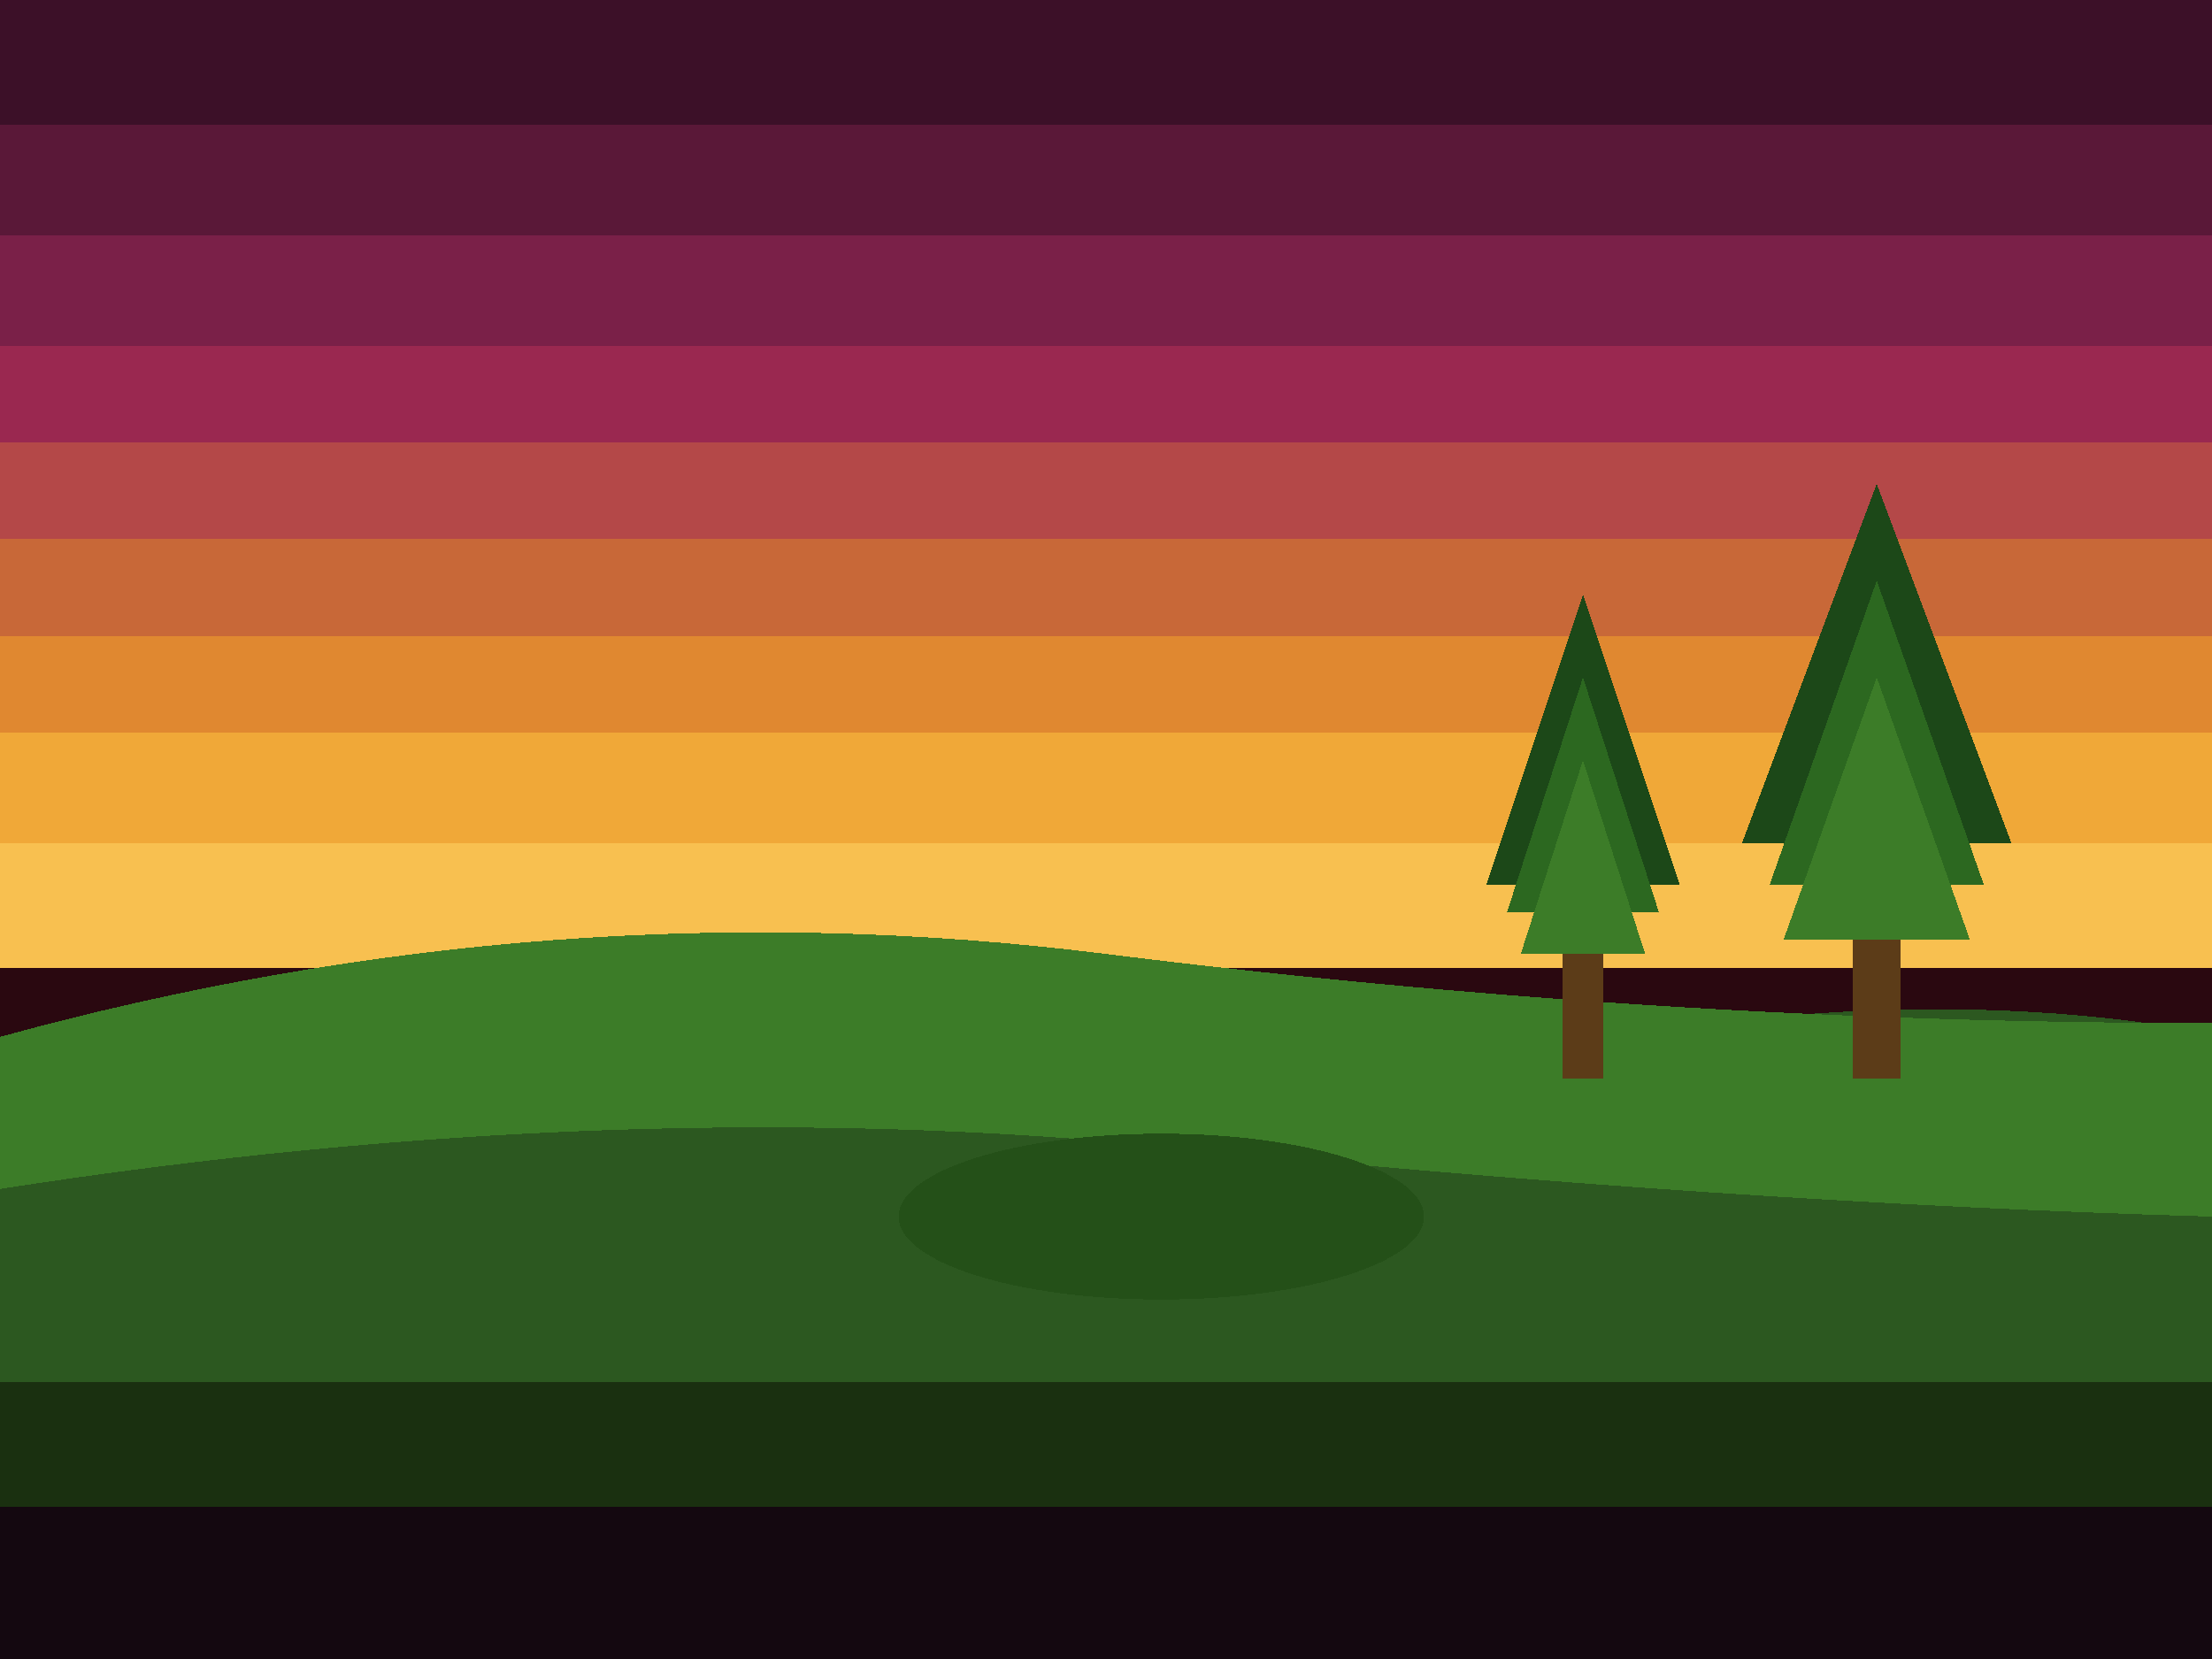
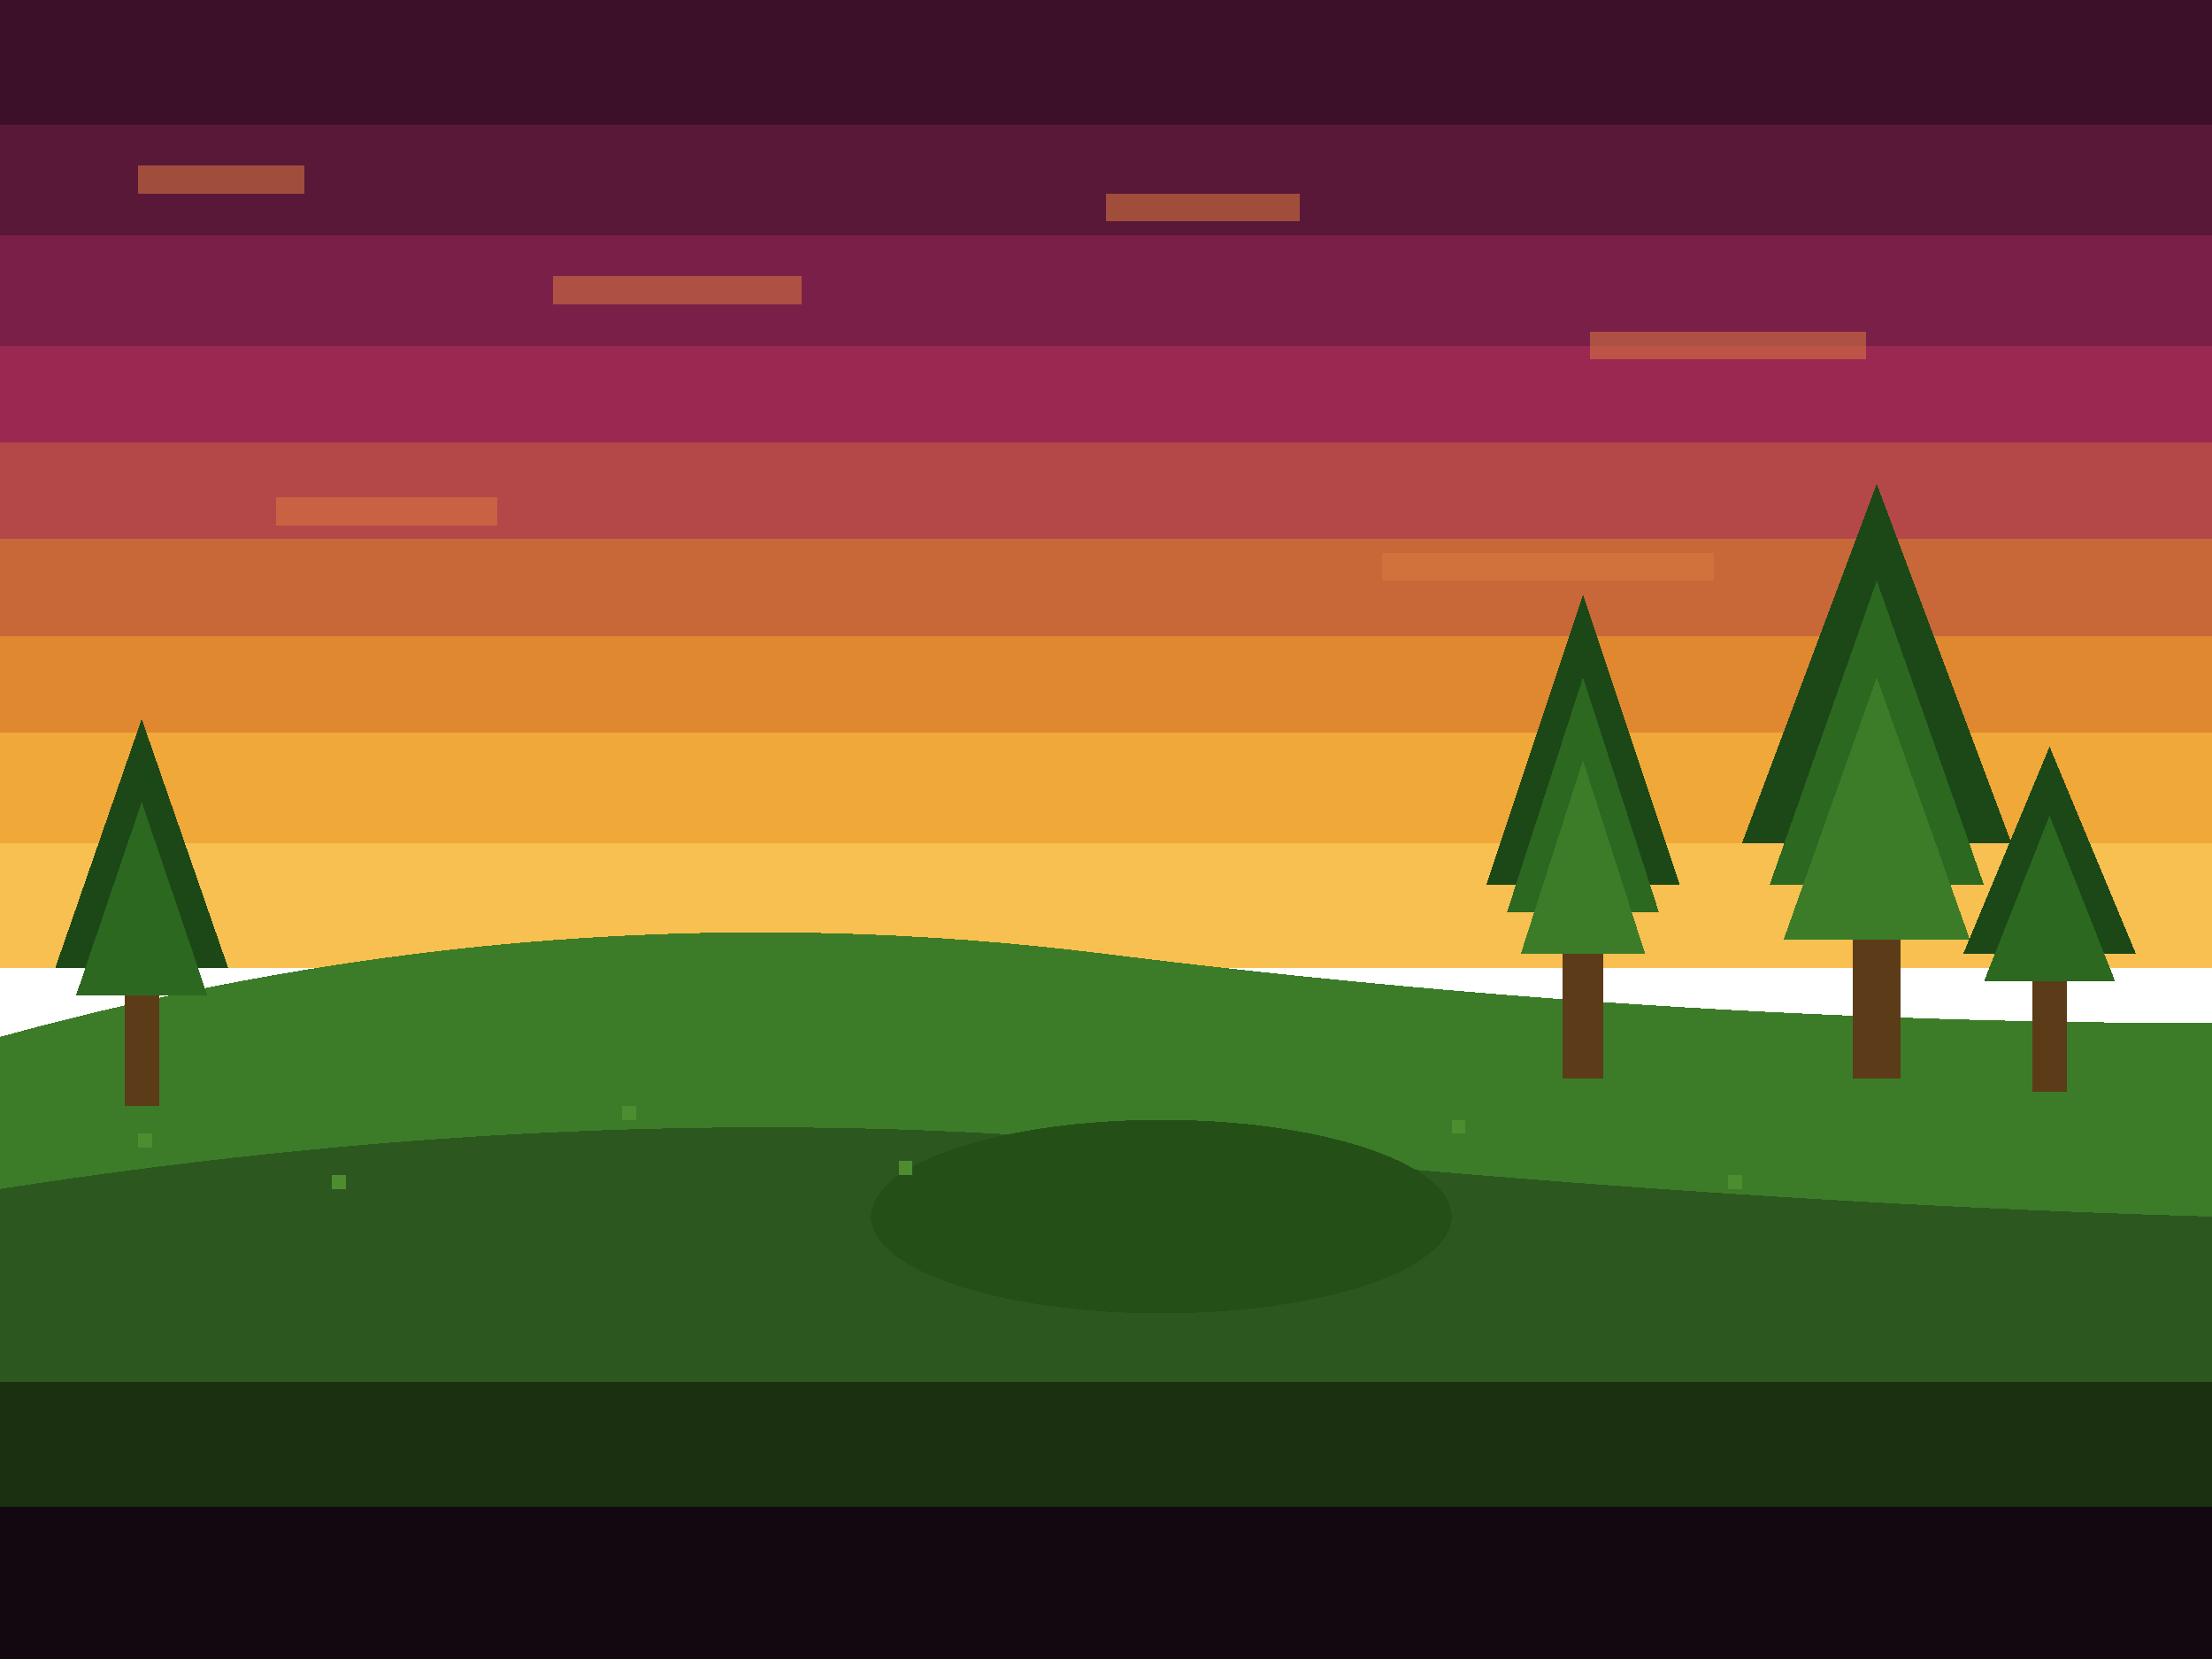
<svg xmlns="http://www.w3.org/2000/svg" viewBox="0 0 320 240" preserveAspectRatio="xMidYMid slice" shape-rendering="crispEdges">
-   <rect width="320" height="240" fill="#2a0810" />
-   <rect y="0" width="320" height="18" fill="#3c1028" />
+   <rect width="320" height="18" fill="#3c1028" />
  <rect y="18" width="320" height="16" fill="#5a1838" />
  <rect y="34" width="320" height="16" fill="#7a2048" />
  <rect y="50" width="320" height="14" fill="#9a2850" />
  <rect y="64" width="320" height="14" fill="#b44848" />
  <rect y="78" width="320" height="14" fill="#c86838" />
  <rect y="92" width="320" height="14" fill="#e08830" />
  <rect y="106" width="320" height="16" fill="#f0a838" />
  <rect y="122" width="320" height="18" fill="#f8c050" />
-   <ellipse cx="70" cy="168" rx="90" ry="22" fill="#2c5820" />
-   <ellipse cx="180" cy="170" rx="120" ry="24" fill="#3c7c28" />
-   <ellipse cx="280" cy="166" rx="70" ry="20" fill="#2c5820" />
+   <g fill="#d87840" opacity="0.55">
+     <rect x="20" y="24" width="24" height="4" />
+     <rect x="80" y="40" width="36" height="4" />
+     <rect x="160" y="28" width="28" height="4" />
+     <rect x="230" y="48" width="40" height="4" />
+     <rect x="40" y="72" width="32" height="4" />
+     <rect x="200" y="80" width="48" height="4" />
+   </g>
  <path d="M0 150 Q80 128 160 138 T320 148 L320 240 L0 240 Z" fill="#3c7c28" />
  <path d="M0 172 Q90 158 170 166 T320 176 L320 240 L0 240 Z" fill="#2c5820" />
-   <ellipse cx="168" cy="176" rx="38" ry="12" fill="#245018" />
+   <ellipse cx="168" cy="176" rx="42" ry="14" fill="#245018" />
+   <g fill="#4e8c30">
+     <rect x="20" y="164" width="2" height="2" />
+     <rect x="48" y="170" width="2" height="2" />
+     <rect x="90" y="160" width="2" height="2" />
+     <rect x="130" y="168" width="2" height="2" />
+     <rect x="210" y="162" width="2" height="2" />
+     <rect x="250" y="170" width="2" height="2" />
+   </g>
  <path d="M0 200 L320 200 L320 240 L0 240 Z" fill="#1a3010" />
  <path d="M0 218 L320 218 L320 240 L0 240 Z" fill="#140810" />
+   <rect x="18" y="138" width="5" height="22" fill="#5c3c18" />
+   <polygon points="20.5,104 8,140 33,140" fill="#1c4818" />
+   <polygon points="20.5,116 11,144 30,144" fill="#2c6820" />
  <rect x="226" y="128" width="6" height="28" fill="#5c3c18" />
-   <rect x="268" y="118" width="7" height="38" fill="#5c3c18" />
  <polygon points="229,86 215,128 243,128" fill="#1c4818" />
  <polygon points="229,98 218,132 240,132" fill="#2c6820" />
  <polygon points="229,110 220,138 238,138" fill="#3c7c28" />
+   <rect x="268" y="118" width="7" height="38" fill="#5c3c18" />
  <polygon points="271.5,70 252,122 291,122" fill="#1c4818" />
  <polygon points="271.5,84 256,128 287,128" fill="#2c6820" />
  <polygon points="271.5,98 258,136 285,136" fill="#3c7c28" />
+   <rect x="294" y="134" width="5" height="24" fill="#5c3c18" />
+   <polygon points="296.5,108 284,138 309,138" fill="#1c4818" />
+   <polygon points="296.5,118 287,142 306,142" fill="#2c6820" />
</svg>
